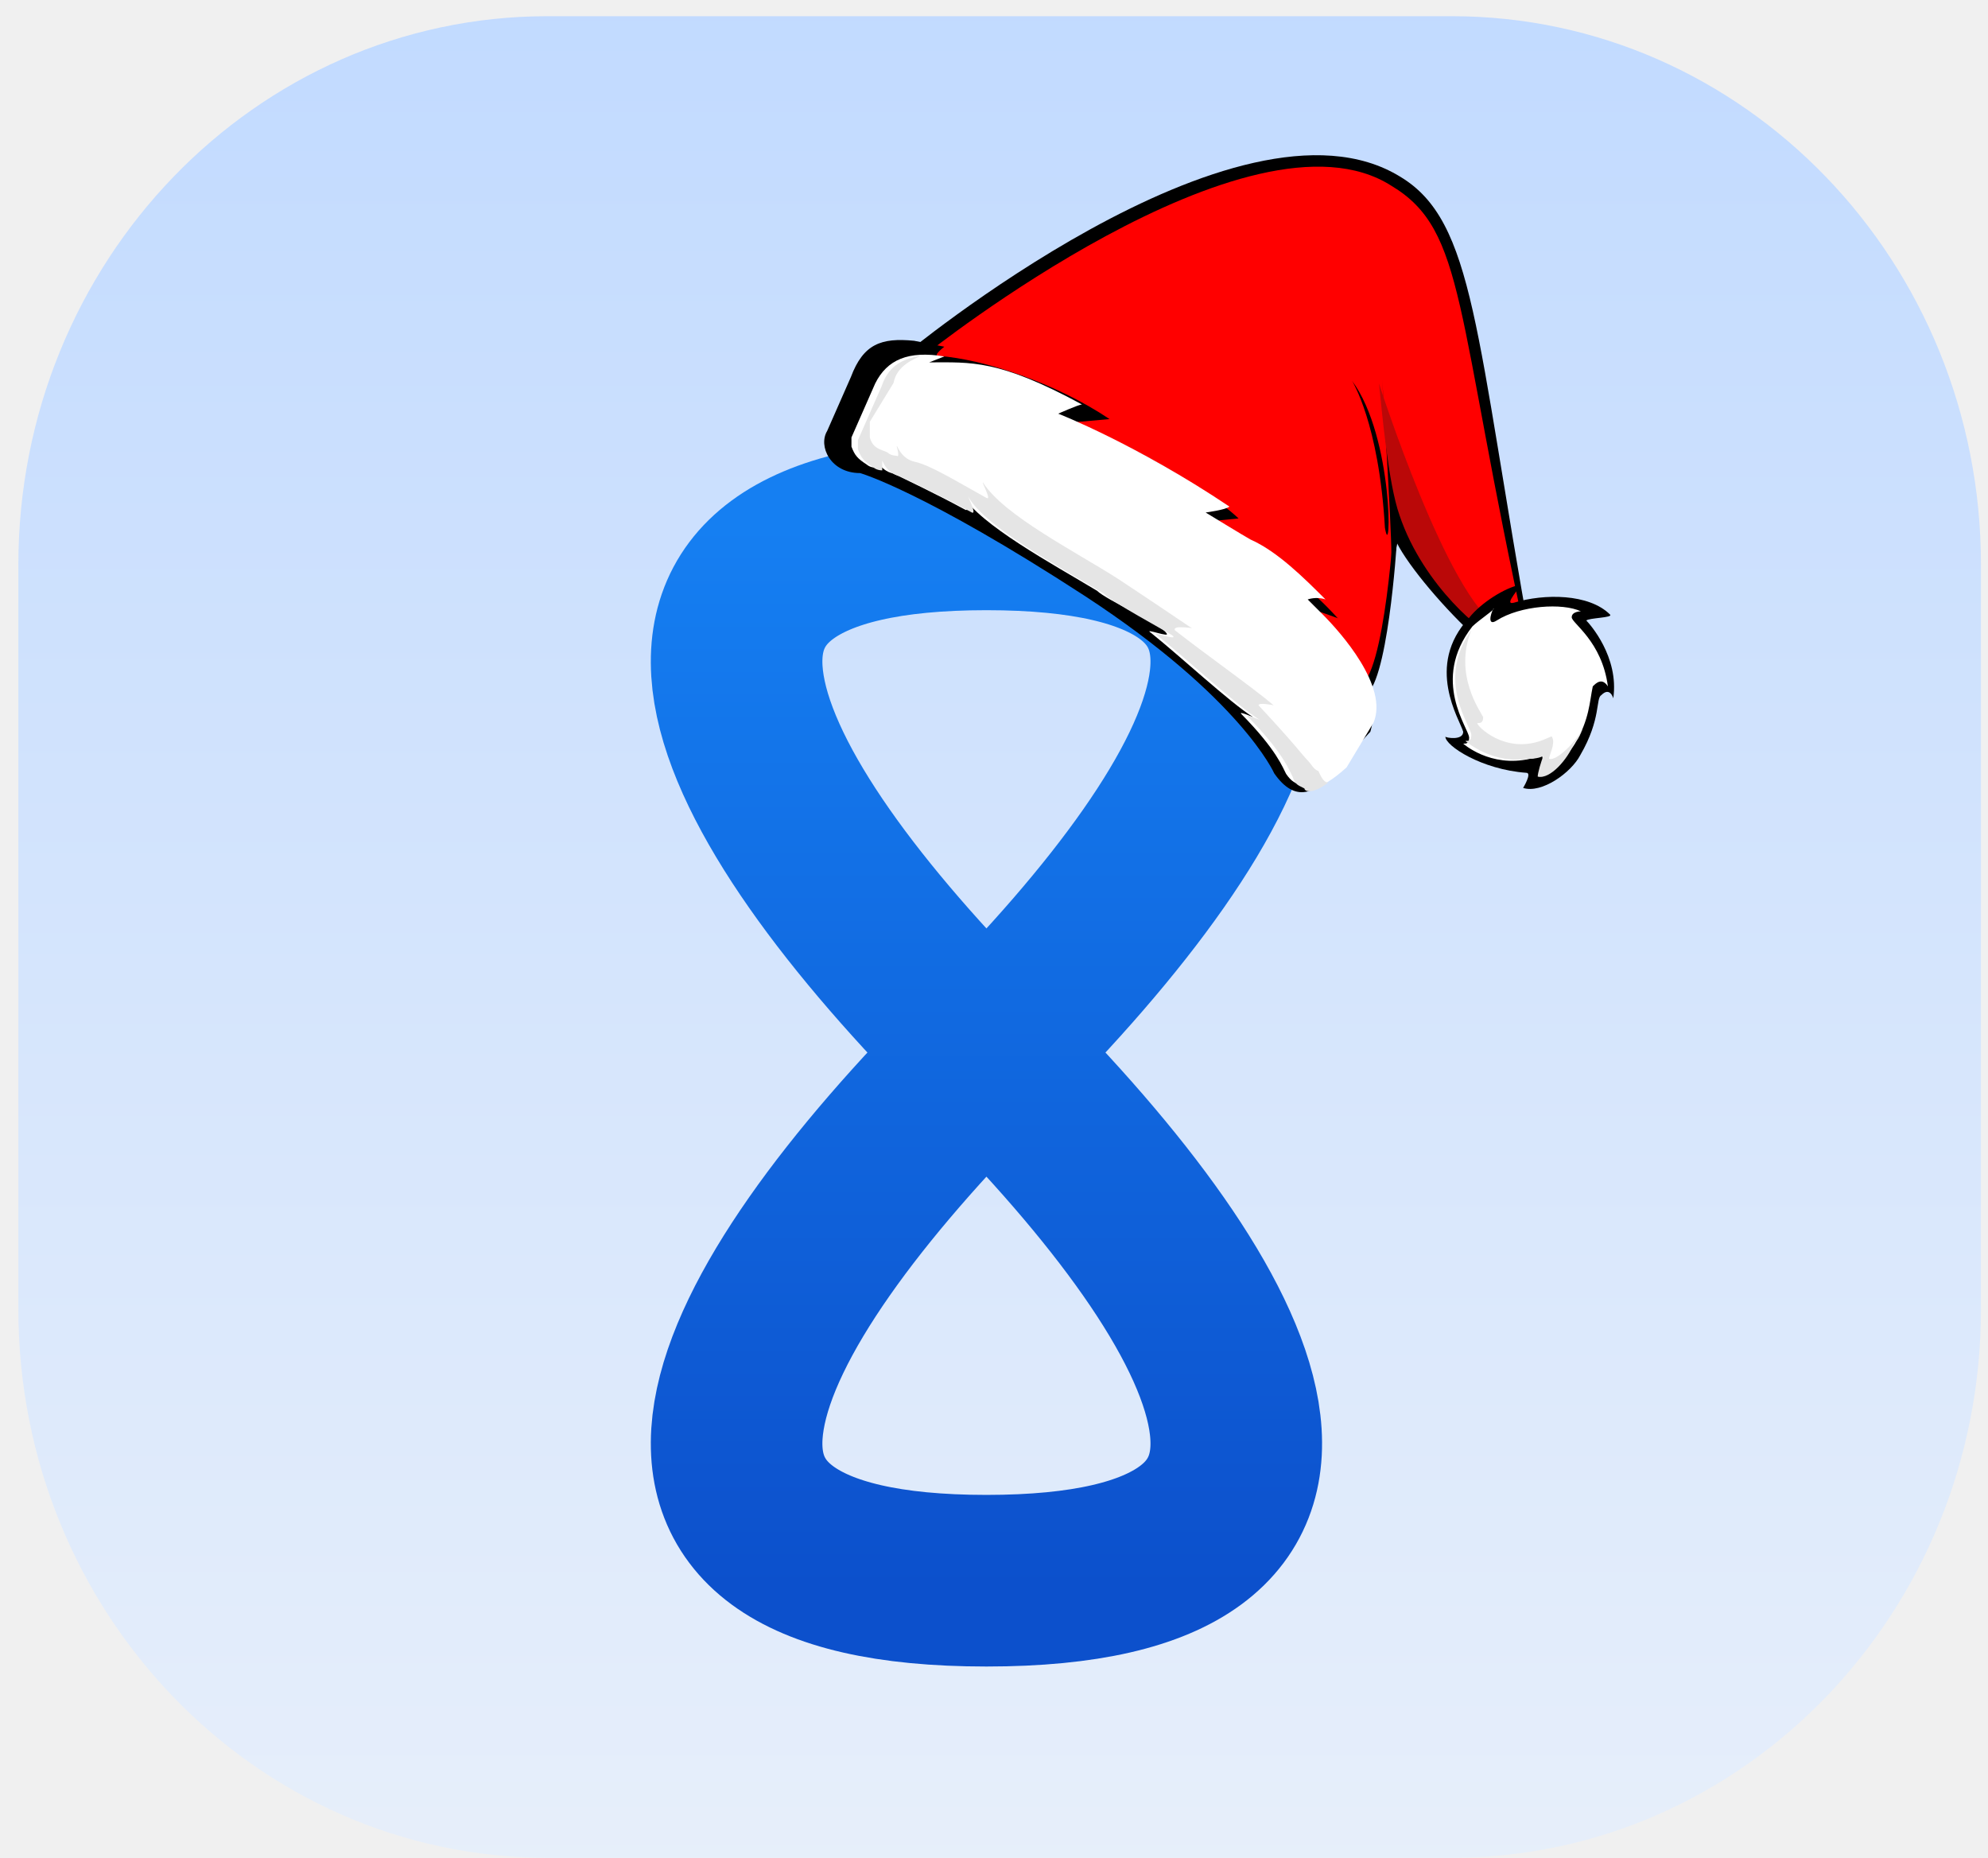
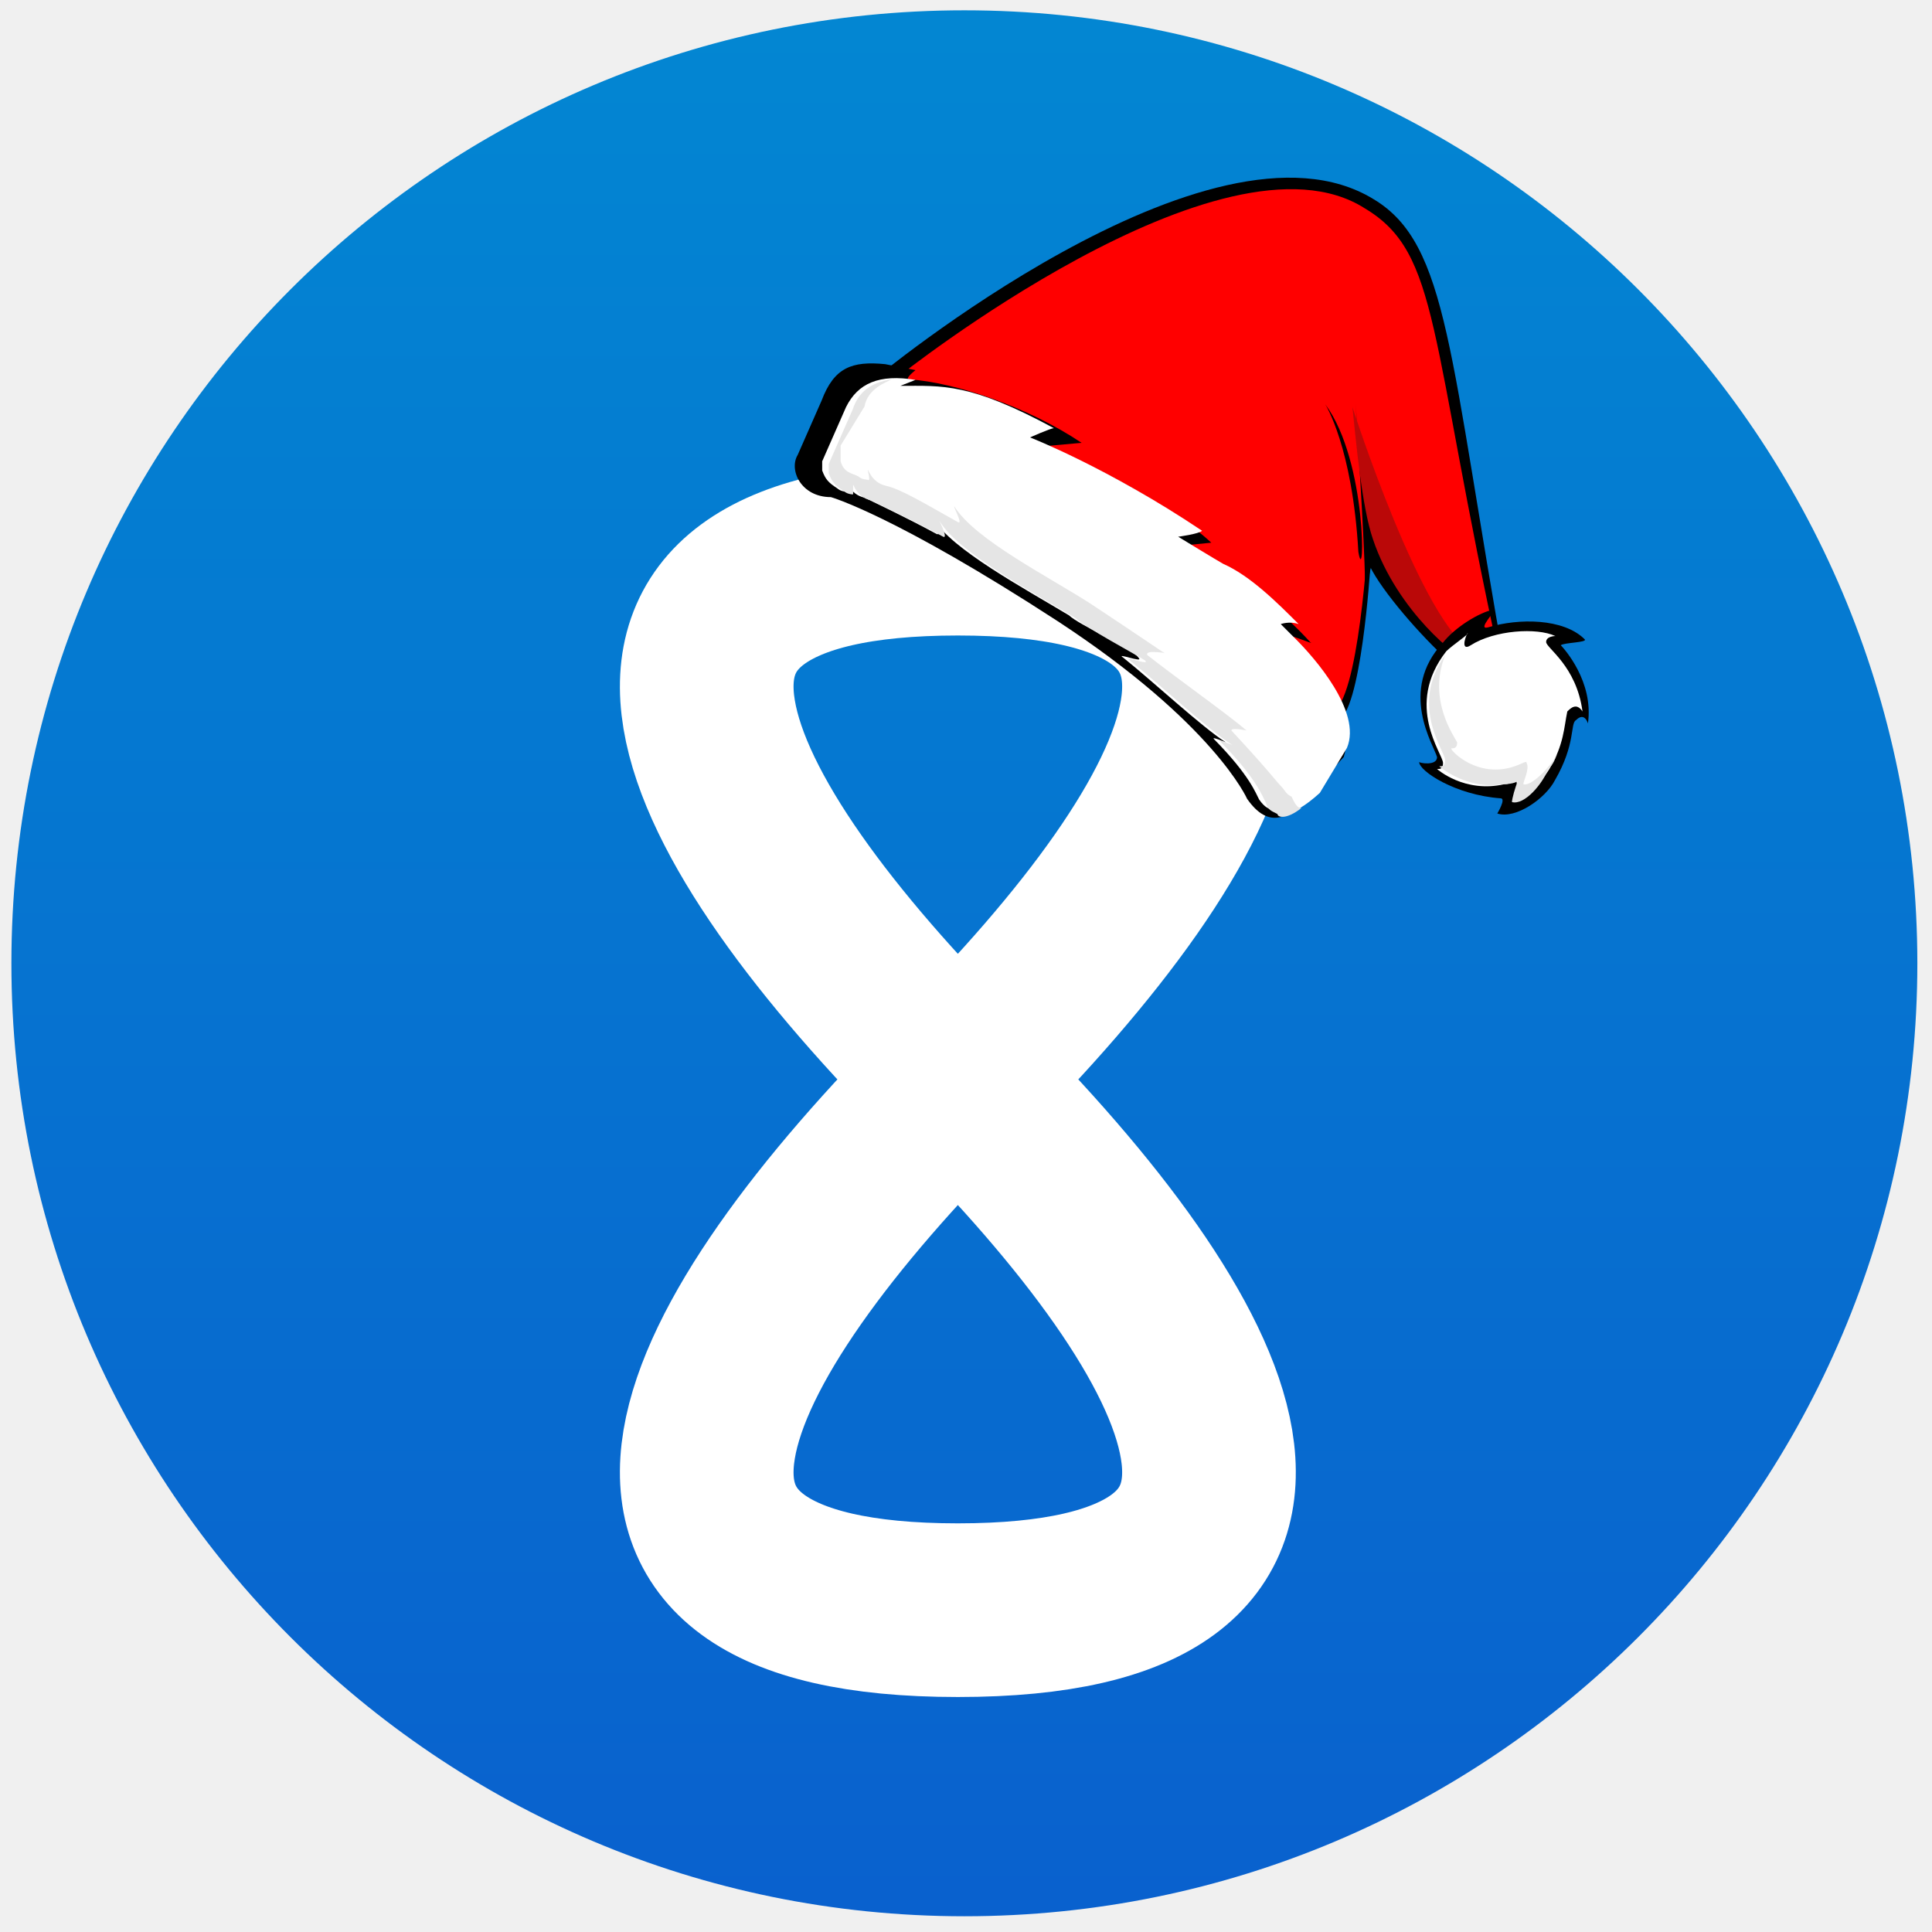
- <svg xmlns="http://www.w3.org/2000/svg" version="1.1" id="vector" x="0px" y="0px" viewBox="0 0 368.2 344" enable-background="new 0 0 368.2 344" xml:space="preserve">
-   <linearGradient id="bg_00000128455484711925368980000005363647174059311546_" gradientUnits="userSpaceOnUse" x1="-113.512" y1="616.676" x2="-113.358" y2="616.676" gradientTransform="matrix(1.360719e-13 2222.222 2222.222 -1.360719e-13 -1370205.5 252251.219)">
-     <stop offset="0" style="stop-color:#C1DAFF" />
-     <stop offset="1" style="stop-color:#E9F0FA" />
+ <svg xmlns="http://www.w3.org/2000/svg" version="1.1" id="vector" x="0px" y="0px" viewBox="0 0 356 356" xml:space="preserve">
+   <linearGradient id="circle_gradient" gradientUnits="userSpaceOnUse" x1="-571.34" y1="620.879" x2="-571.064" y2="620.879" gradientTransform="matrix(1.360719e-13 2222.222 2222.222 -1.360719e-13 -1379552.625 1269520)">
+     <stop offset="0" style="stop-color:#0095D4" />
+     <stop offset="1" style="stop-color:#0C50CC" />
  </linearGradient>
-   <path id="bg" fill="url(#bg_00000128455484711925368980000005363647174059311546_)" d="M101.4,3h167.5c54.1,0,98,45.5,98,101.6  v137.8c0,56.1-43.9,101.6-98,101.6H101.4c-54.1,0-98-45.5-98-101.6V104.6C3.4,48.5,47.3,3,101.4,3z" />
-   <g id="ocho">
-     <g>
-       <g>
-         <path fill-opacity="0" d="M182.7,194.9c-48.9-48.9-73.3-97.8,0-97.8S231.6,146,182.7,194.9s-73.3,97.8,0,97.8     S231.6,243.8,182.7,194.9L182.7,194.9z" />
-         <path opacity="0.1" fill="none" stroke="#000000" stroke-width="6.611" stroke-linecap="round" stroke-linejoin="round" stroke-miterlimit="22.222" enable-background="new    " d="     M182.7,194.9c-48.9-48.9-73.3-97.8,0-97.8S231.6,146,182.7,194.9s-73.3,97.8,0,97.8S231.6,243.8,182.7,194.9L182.7,194.9z" />
-       </g>
-       <g>
-         <path fill-opacity="0" d="M182.7,194.9c-48.9-48.9-73.3-97.8,0-97.8S231.6,146,182.7,194.9s-73.3,97.8,0,97.8     S231.6,243.8,182.7,194.9L182.7,194.9z" />
-         <linearGradient id="SVGID_1_" gradientUnits="userSpaceOnUse" x1="-112.484" y1="618.089" x2="-111.484" y2="618.089" gradientTransform="matrix(5.668019e-15 195.5556 92.5658 -1.197433e-14 -57031.246 22094.092)">
-           <stop offset="0" style="stop-color:#157FF2" />
-           <stop offset="1" style="stop-color:#0C50CC" />
-         </linearGradient>
-         <path fill="none" stroke="url(#SVGID_1_)" stroke-width="31.778" stroke-linecap="round" stroke-linejoin="round" stroke-miterlimit="22.222" d="     M182.7,194.9c-48.9-48.9-73.3-97.8,0-97.8S231.6,146,182.7,194.9s-73.3,97.8,0,97.8S231.6,243.8,182.7,194.9L182.7,194.9z" />
-       </g>
-     </g>
-   </g>
+   <circle id="bg" fill="url(#circle_gradient)" cx="177.7" cy="177.5" r="175.6" />
+   <path id="Ocho" fill-opacity="0" stroke="#FFFFFF" stroke-width="32" stroke-miterlimit="10" d="M176.5,198.9  c-48.9-48.9-73.3-97.8,0-97.8S225.4,150,176.5,198.9s-73.3,97.8,0,97.8S225.4,247.8,176.5,198.9L176.5,198.9z" />
  <g id="Hat">
-     <path id="path_2" d="M167.1,66c0,0,62.2-51.7,92.2-33.3c13.9,8.3,13.9,28.9,24.4,87.2c2.2,12.8-20.6-10.6-25-19.4   c0,0-1.7,27.2-6.1,28.3C244.3,131.6,158.8,74.4,167.1,66z" />
-     <path id="path_3" fill="#FF0000" d="M171.6,65.5c0,0,60-47.8,86.1-31.1c13.9,8.3,11.7,23.3,25,83.9c2.8,12.2-20-15-24.4-23.3   c0,0-1.7,30.6-6.7,32.2C242.7,128.8,162.1,74.4,171.6,65.5L171.6,65.5z" />
-     <path id="path_4" d="M262.1,101c-4.4-8.3-5-13.9-6.1-30.6c0,0,1.7,26.7,1.7,32.2c0,6.1,1.1-5,2.2-4.4   C259.9,98.8,262.1,101.6,262.1,101L262.1,101z" />
-     <path id="path_5" fill="#BA0808" d="M255.4,71c0,0,12.8,40,22.2,45c0,0-1.1,1.1-1.7,1.1c-0.6,0.6-12.2-8.3-16.7-21.7   C257.1,89.4,256,76.6,255.4,71L255.4,71z" />
-     <path id="path_6" d="M250.4,70.5c0,0,5,7.8,6.1,27.2C257.7,104.9,258.2,81,250.4,70.5z" />
-     <path id="path_7" d="M253.8,135.5c0.6-2.2,1.1-3.9-1.1-11.1c-3.3-5.6-6.7-8.9-9.4-11.1c-1.1-1.1,5.6,1.7,4.4,1.1   c-10.6-11.7-24.4-17.8-24.4-17.8l6.1-0.6c-7.2-6.7-22.8-15-30.6-17.8l6.7-0.6c-10-6.7-23.3-11.1-31.7-11.7c-1.1,0,1.1-1.7,1.1-1.7   l-5.6-1.1c-6.1-0.6-9.4,0.6-11.7,6.7l-4.4,10c-1.7,2.8,0.6,7.8,6.1,7.8c0,0,11.7,3.3,41.7,22.8c28.9,18.9,35,32.8,35,32.8   c3.9,5.6,7.8,3.9,11.7-1.1L253.8,135.5L253.8,135.5z" />
-     <path id="path_8" fill="#FFFFFF" d="M241,145.5c-1.1-0.6-1.7-0.6-2.8-2.2c-0.6-1.1-1.7-4.4-8.3-11.1c-0.6-0.6,2.2,0.6,2.2,0.6   c-4.4-2.8-13.3-11.1-18.9-15.6c-1.7-1.1,3.9,1.1,2.8,0c-1.1-1.7-11.1-6.1-12.8-7.8c-8.3-5-21.7-12.2-25-17.8   c-0.6-1.1,1.7,3.3,0.6,2.8c-6.1-3.3-11.1-5.6-13.3-6.7c-2.8-0.6-3.3-3.3-3.3-2.8c0,2.2,0,1.7,0,1.7l0,0c-1.1,0-1.7-0.6-1.7-0.6   c-1.7-1.1-2.2-1.7-2.8-3.3V81l0,0l4.4-10c2.2-4.4,6.1-6.1,12.8-5l-2.8,1.1c7.8,0,12.8-0.6,28.3,7.8c-0.6,0-4.4,1.7-4.4,1.7   s14.4,5.6,31.7,17.2c-0.6,0.6-4.4,1.1-4.4,1.1s7.2,4.4,8.3,5c5,2.2,10,7.2,13.9,11.1c-1.7-0.6-3.3,0-3.3,0l2.8,2.8   c3.3,3.3,12.2,13.3,9.4,20l-5,8.3C243.8,147.2,241.6,146,241,145.5L241,145.5z" />
-     <path id="path_9" fill="#E5E5E5" d="M246,144.9c-2.8,2.2-4.4,1.7-4.4,1.1l0,0c-1.1-0.6-1.7-0.6-2.2-2.2c-0.6-1.1-1.7-4.4-8.3-11.1   c-0.6-0.6,2.2,0.6,2.2,0.6c-4.4-2.8-13.3-11.1-18.9-15.6c-1.7-1.1,3.9,1.1,2.8,0c-1.7-1.1-11.1-6.1-12.8-7.8   c-8.3-5-21.7-12.2-25-17.8c-0.6-1.1,1.7,3.3,0.6,2.8c-6.1-3.3-11.1-5.6-13.3-6.7c-2.8-0.6-3.3-3.3-3.3-2.8c0,2.2,0,1.7,0,1.7l0,0   c-1.1,0-1.7-0.6-1.7-0.6c-1.7-1.1-2.2-1.7-2.8-3.3v-1.7l0,0l4.4-10c1.1-3.3,3.3-5,7.2-5.6c-1.1,0.6-4.4,1.7-5,5l-4.4,7.2l0,0V81   c0.6,2.2,2.2,2.2,3.3,2.8c0.6,0.6,1.7,0.6,1.7,0.6l0,0c0,0,0.6,0.6,0-1.7c0-0.6,0.6,2.2,3.3,2.8c2.8,0.6,7.2,3.3,13.3,6.7   c1.1,0.6-1.1-3.3-0.6-2.8c3.9,6.1,17.2,12.8,25,17.8c1.7,1.1,11.7,7.8,13.3,8.9c1.7,0.6-3.3-0.6-2.8,0.6   c5.6,4.4,14.4,10.6,18.3,13.9c0,0-2.8-0.6-2.8,0c6.7,7.2,8.3,9.4,8.9,10c1.1,1.1,1.1,1.7,2.2,2.2l0,0   C244.9,144.4,245.4,144.9,246,144.9L246,144.9z" />
-     <path id="path_10" d="M271,135.5c-0.6-2.2-7.2-12.2,1.1-21.1c2.2-2.8,6.7-5.6,9.4-6.1c0.6,0-3.3,3.9-1.1,3.3   c5.6-1.7,13.9-1.7,17.8,2.2c0.6,0.6-3.9,0.6-4.4,1.1c0.6,0.6,6.1,6.7,5,14.4c0,0-0.6-2.2-2.2-0.6c-1.1,0.6,0,4.4-3.9,11.1   c-1.7,3.3-7.2,7.2-10.6,6.1c0,0,1.7-2.8,0.6-2.8c-8.3-0.6-15-5-15-6.7C267.7,136.6,271,137.2,271,135.5L271,135.5z" />
-     <path id="path_11" fill="#FFFFFF" d="M271,137.7c0.6,0,1.1,0,1.1-1.1c0-1.7-7.2-10.6,0.6-20.6c1.1-1.1,4.4-3.3,3.9-3.3   c-0.6,1.1-1.1,3.3,0.6,2.2c4.4-2.8,12.2-3.3,15.6-1.7c0,0-1.7,0-1.7,1.1s5.6,4.4,6.7,12.8c-1.1-1.7-2.2-0.6-2.8,0   c-0.6,2.8-0.6,6.1-3.3,10.6c-1.7,2.8-5,5.6-6.7,6.1c0-0.6,1.1-2.2,0.6-3.9c0-0.6-0.6,0.6-2.2,0.6C276,142.2,271,137.7,271,137.7   L271,137.7z" />
-     <path id="path_12" fill="#E5E5E5" d="M293.2,134.9c-0.6,1.1-0.6,1.7-1.7,2.8c-1.1,2.8-4.4,6.7-6.7,6.1c0-0.6,0.6-2.8,1.1-3.9   c0,0-0.6,0.6-2.8,0.6c-6.7,1.1-11.7-3.3-11.7-3.3c0.6,0,1.1,0,1.1-1.1c0-1.7-6.7-10,0-19.4c-3.3,8.3,1.7,15,2.2,16.1   c0,1.1-0.6,1.1-1.1,1.1c0,0.6,5,5.6,11.7,3.3c1.7-0.6,2.2-1.1,2.2-0.6c0.6,1.1-0.6,3.3-0.6,3.9C288.2,141,291.6,137.7,293.2,134.9   L293.2,134.9L293.2,134.9z" />
+     <path id="path_2" d="M160.9,70c0,0,62.2-51.7,92.2-33.3C267,45,267,65.6,277.5,123.9c2.2,12.8-20.6-10.6-25-19.4   c0,0-1.7,27.2-6.1,28.3C238.1,135.6,152.6,78.4,160.9,70z" />
+     <path id="path_3" fill="#FF0000" d="M165.4,69.5c0,0,60-47.8,86.1-31.1c13.9,8.3,11.7,23.3,25,83.9c2.8,12.2-20-15-24.4-23.3   c0,0-1.7,30.6-6.7,32.2C236.5,132.8,155.9,78.4,165.4,69.5L165.4,69.5z" />
+     <path id="path_4" d="M255.9,105c-4.4-8.3-5-13.9-6.1-30.6c0,0,1.7,26.7,1.7,32.2c0,6.1,1.1-5,2.2-4.4   C253.7,102.8,255.9,105.6,255.9,105L255.9,105z" />
+     <path id="path_5" fill="#BA0808" d="M249.2,75c0,0,12.8,40,22.2,45c0,0-1.1,1.1-1.7,1.1c-0.6,0.6-12.2-8.3-16.7-21.7   C250.9,93.4,249.8,80.6,249.2,75L249.2,75z" />
+     <path id="path_6" d="M244.2,74.5c0,0,5,7.8,6.1,27.2C251.5,108.9,252,85,244.2,74.5z" />
+     <path id="path_7" d="M247.6,139.5c0.6-2.2,1.1-3.9-1.1-11.1c-3.3-5.6-6.7-8.9-9.4-11.1c-1.1-1.1,5.6,1.7,4.4,1.1   c-10.6-11.7-24.4-17.8-24.4-17.8l6.1-0.6c-7.2-6.7-22.8-15-30.6-17.8l6.7-0.6c-10-6.7-23.3-11.1-31.7-11.7c-1.1,0,1.1-1.7,1.1-1.7   l-5.6-1.1c-6.1-0.6-9.4,0.6-11.7,6.7l-4.4,10c-1.7,2.8,0.6,7.8,6.1,7.8c0,0,11.7,3.3,41.7,22.8c28.9,18.9,35,32.8,35,32.8   c3.9,5.6,7.8,3.9,11.7-1.1L247.6,139.5L247.6,139.5z" />
+     <path id="path_8" fill="#FFFFFF" d="M234.8,149.5c-1.1-0.6-1.7-0.6-2.8-2.2c-0.6-1.1-1.7-4.4-8.3-11.1c-0.6-0.6,2.2,0.6,2.2,0.6   c-4.4-2.8-13.3-11.1-18.9-15.6c-1.7-1.1,3.9,1.1,2.8,0c-1.1-1.7-11.1-6.1-12.8-7.8c-8.3-5-21.7-12.2-25-17.8   c-0.6-1.1,1.7,3.3,0.6,2.8c-6.1-3.3-11.1-5.6-13.3-6.7c-2.8-0.6-3.3-3.3-3.3-2.8c0,2.2,0,1.7,0,1.7l0,0c-1.1,0-1.7-0.6-1.7-0.6   c-1.7-1.1-2.2-1.7-2.8-3.3V85l0,0l4.4-10c2.2-4.4,6.1-6.1,12.8-5l-2.8,1.1c7.8,0,12.8-0.6,28.3,7.8c-0.6,0-4.4,1.7-4.4,1.7   s14.4,5.6,31.7,17.2c-0.6,0.6-4.4,1.1-4.4,1.1s7.2,4.4,8.3,5c5,2.2,10,7.2,13.9,11.1c-1.7-0.6-3.3,0-3.3,0l2.8,2.8   c3.3,3.3,12.2,13.3,9.4,20l-5,8.3C237.6,151.2,235.4,150,234.8,149.5L234.8,149.5z" />
+     <path id="path_9" fill="#E5E5E5" d="M239.8,148.9c-2.8,2.2-4.4,1.7-4.4,1.1l0,0c-1.1-0.6-1.7-0.6-2.2-2.2   c-0.6-1.1-1.7-4.4-8.3-11.1c-0.6-0.6,2.2,0.6,2.2,0.6c-4.4-2.8-13.3-11.1-18.9-15.6c-1.7-1.1,3.9,1.1,2.8,0   c-1.7-1.1-11.1-6.1-12.8-7.8c-8.3-5-21.7-12.2-25-17.8c-0.6-1.1,1.7,3.3,0.6,2.8c-6.1-3.3-11.1-5.6-13.3-6.7   c-2.8-0.6-3.3-3.3-3.3-2.8c0,2.2,0,1.7,0,1.7l0,0c-1.1,0-1.7-0.6-1.7-0.6c-1.7-1.1-2.2-1.7-2.8-3.3v-1.7l0,0l4.4-10   c1.1-3.3,3.3-5,7.2-5.6c-1.1,0.6-4.4,1.7-5,5l-4.4,7.2l0,0V85c0.6,2.2,2.2,2.2,3.3,2.8c0.6,0.6,1.7,0.6,1.7,0.6l0,0   c0,0,0.6,0.6,0-1.7c0-0.6,0.6,2.2,3.3,2.8c2.8,0.6,7.2,3.3,13.3,6.7c1.1,0.6-1.1-3.3-0.6-2.8c3.9,6.1,17.2,12.8,25,17.8   c1.7,1.1,11.7,7.8,13.3,8.9c1.7,0.6-3.3-0.6-2.8,0.6c5.6,4.4,14.4,10.6,18.3,13.9c0,0-2.8-0.6-2.8,0c6.7,7.2,8.3,9.4,8.9,10   c1.1,1.1,1.1,1.7,2.2,2.2l0,0C238.7,148.4,239.2,148.9,239.8,148.9L239.8,148.9z" />
+     <path id="path_10" d="M264.8,139.5c-0.6-2.2-7.2-12.2,1.1-21.1c2.2-2.8,6.7-5.6,9.4-6.1c0.6,0-3.3,3.9-1.1,3.3   c5.6-1.7,13.9-1.7,17.8,2.2c0.6,0.6-3.9,0.6-4.4,1.1c0.6,0.6,6.1,6.7,5,14.4c0,0-0.6-2.2-2.2-0.6c-1.1,0.6,0,4.4-3.9,11.1   c-1.7,3.3-7.2,7.2-10.6,6.1c0,0,1.7-2.8,0.6-2.8c-8.3-0.6-15-5-15-6.7C261.5,140.6,264.8,141.2,264.8,139.5L264.8,139.5z" />
+     <path id="path_11" fill="#FFFFFF" d="M264.8,141.7c0.6,0,1.1,0,1.1-1.1c0-1.7-7.2-10.6,0.6-20.6c1.1-1.1,4.4-3.3,3.9-3.3   c-0.6,1.1-1.1,3.3,0.6,2.2c4.4-2.8,12.2-3.3,15.6-1.7c0,0-1.7,0-1.7,1.1s5.6,4.4,6.7,12.8c-1.1-1.7-2.2-0.6-2.8,0   c-0.6,2.8-0.6,6.1-3.3,10.6c-1.7,2.8-5,5.6-6.7,6.1c0-0.6,1.1-2.2,0.6-3.9c0-0.6-0.6,0.6-2.2,0.6   C269.8,146.2,264.8,141.7,264.8,141.7L264.8,141.7z" />
+     <path id="path_12" fill="#E5E5E5" d="M287,138.9c-0.6,1.1-0.6,1.7-1.7,2.8c-1.1,2.8-4.4,6.7-6.7,6.1c0-0.6,0.6-2.8,1.1-3.9   c0,0-0.6,0.6-2.8,0.6c-6.7,1.1-11.7-3.3-11.7-3.3c0.6,0,1.1,0,1.1-1.1c0-1.7-6.7-10,0-19.4c-3.3,8.3,1.7,15,2.2,16.1   c0,1.1-0.6,1.1-1.1,1.1c0,0.6,5,5.6,11.7,3.3c1.7-0.6,2.2-1.1,2.2-0.6c0.6,1.1-0.6,3.3-0.6,3.9C282,145,285.4,141.7,287,138.9   L287,138.9L287,138.9z" />
  </g>
</svg>
